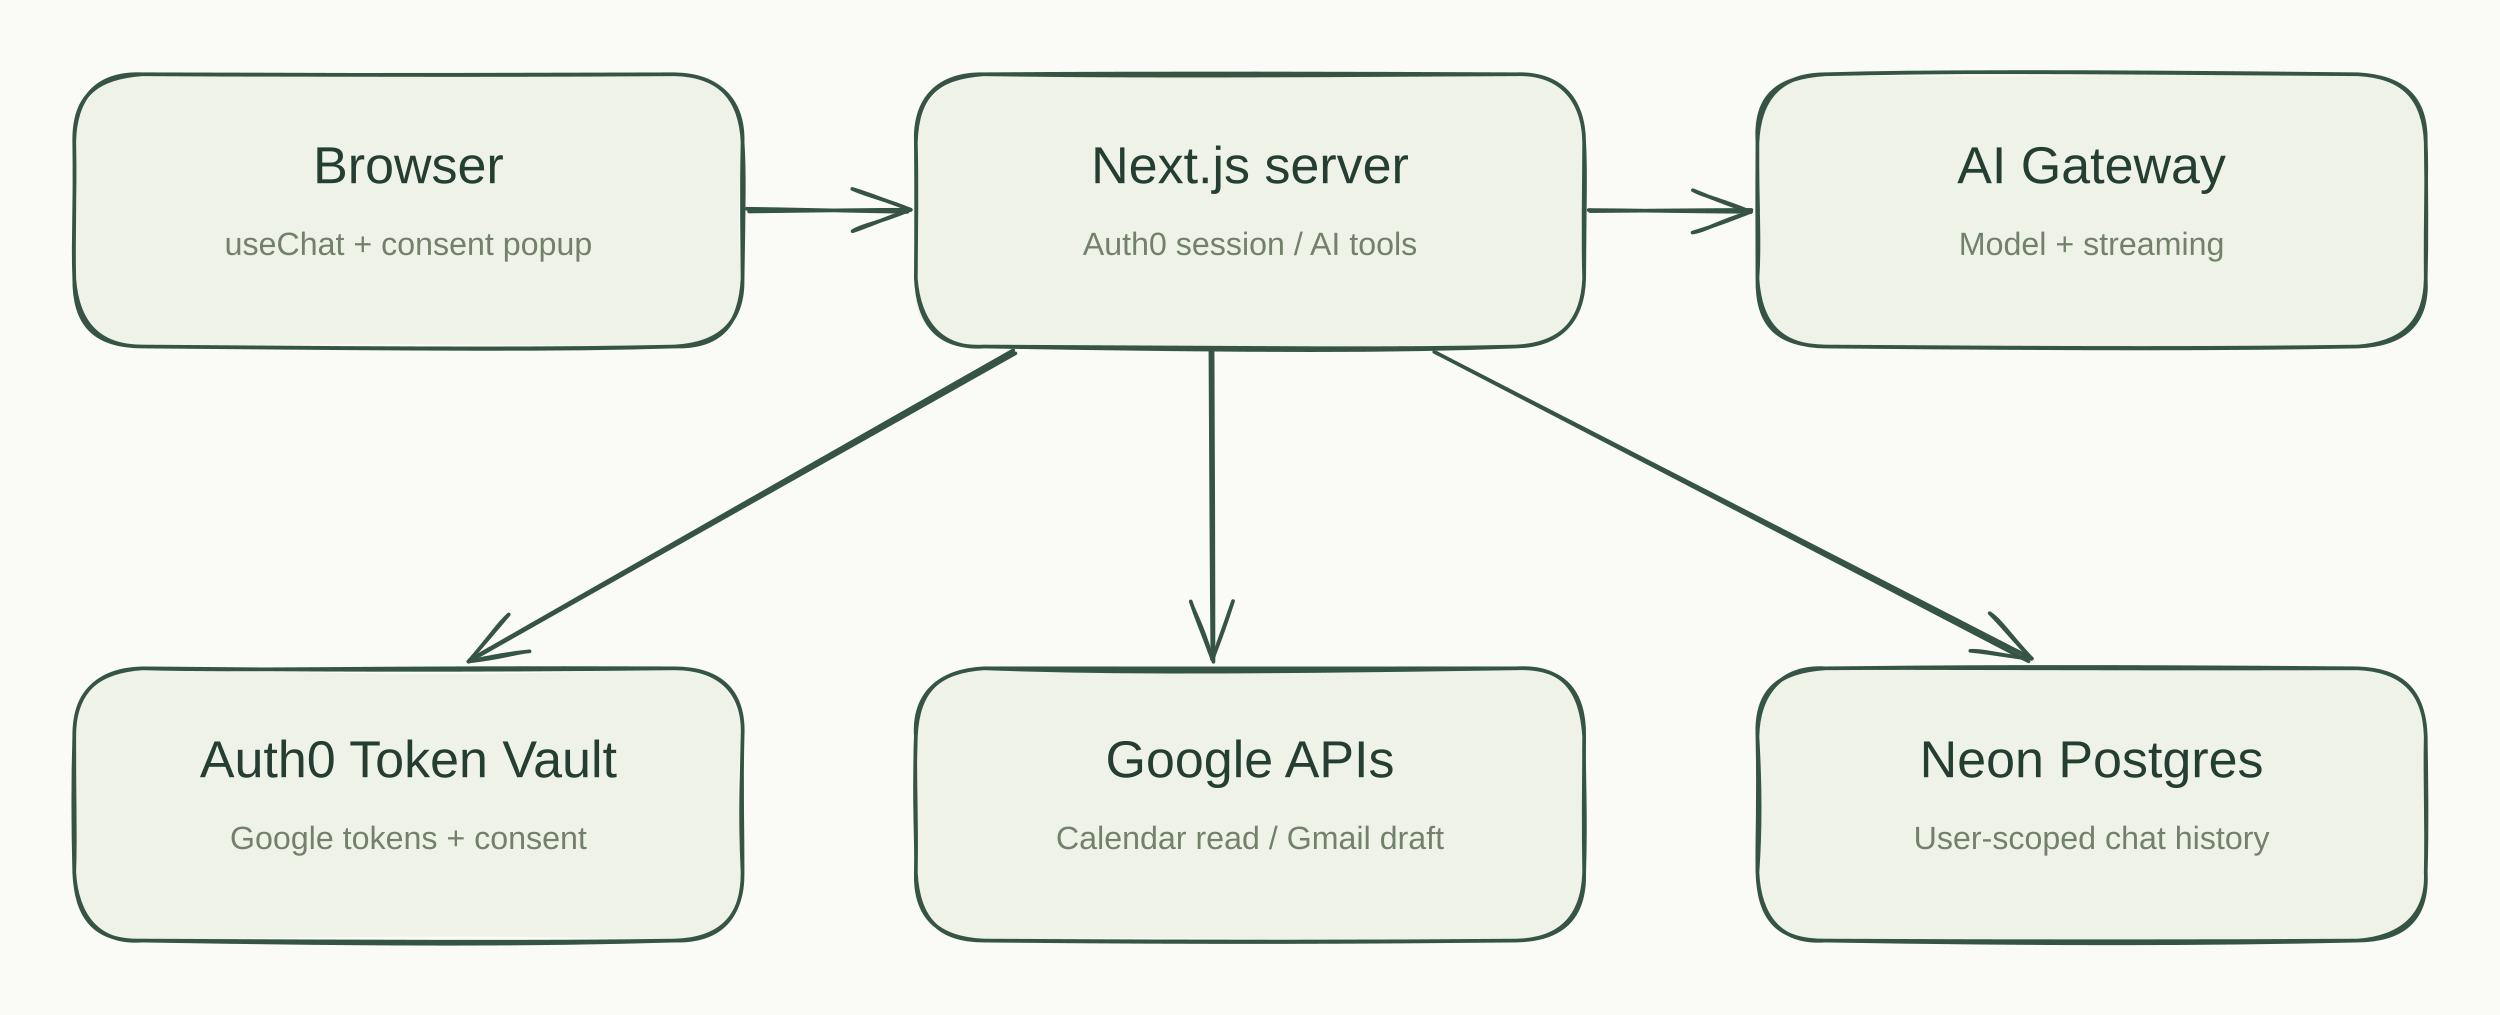
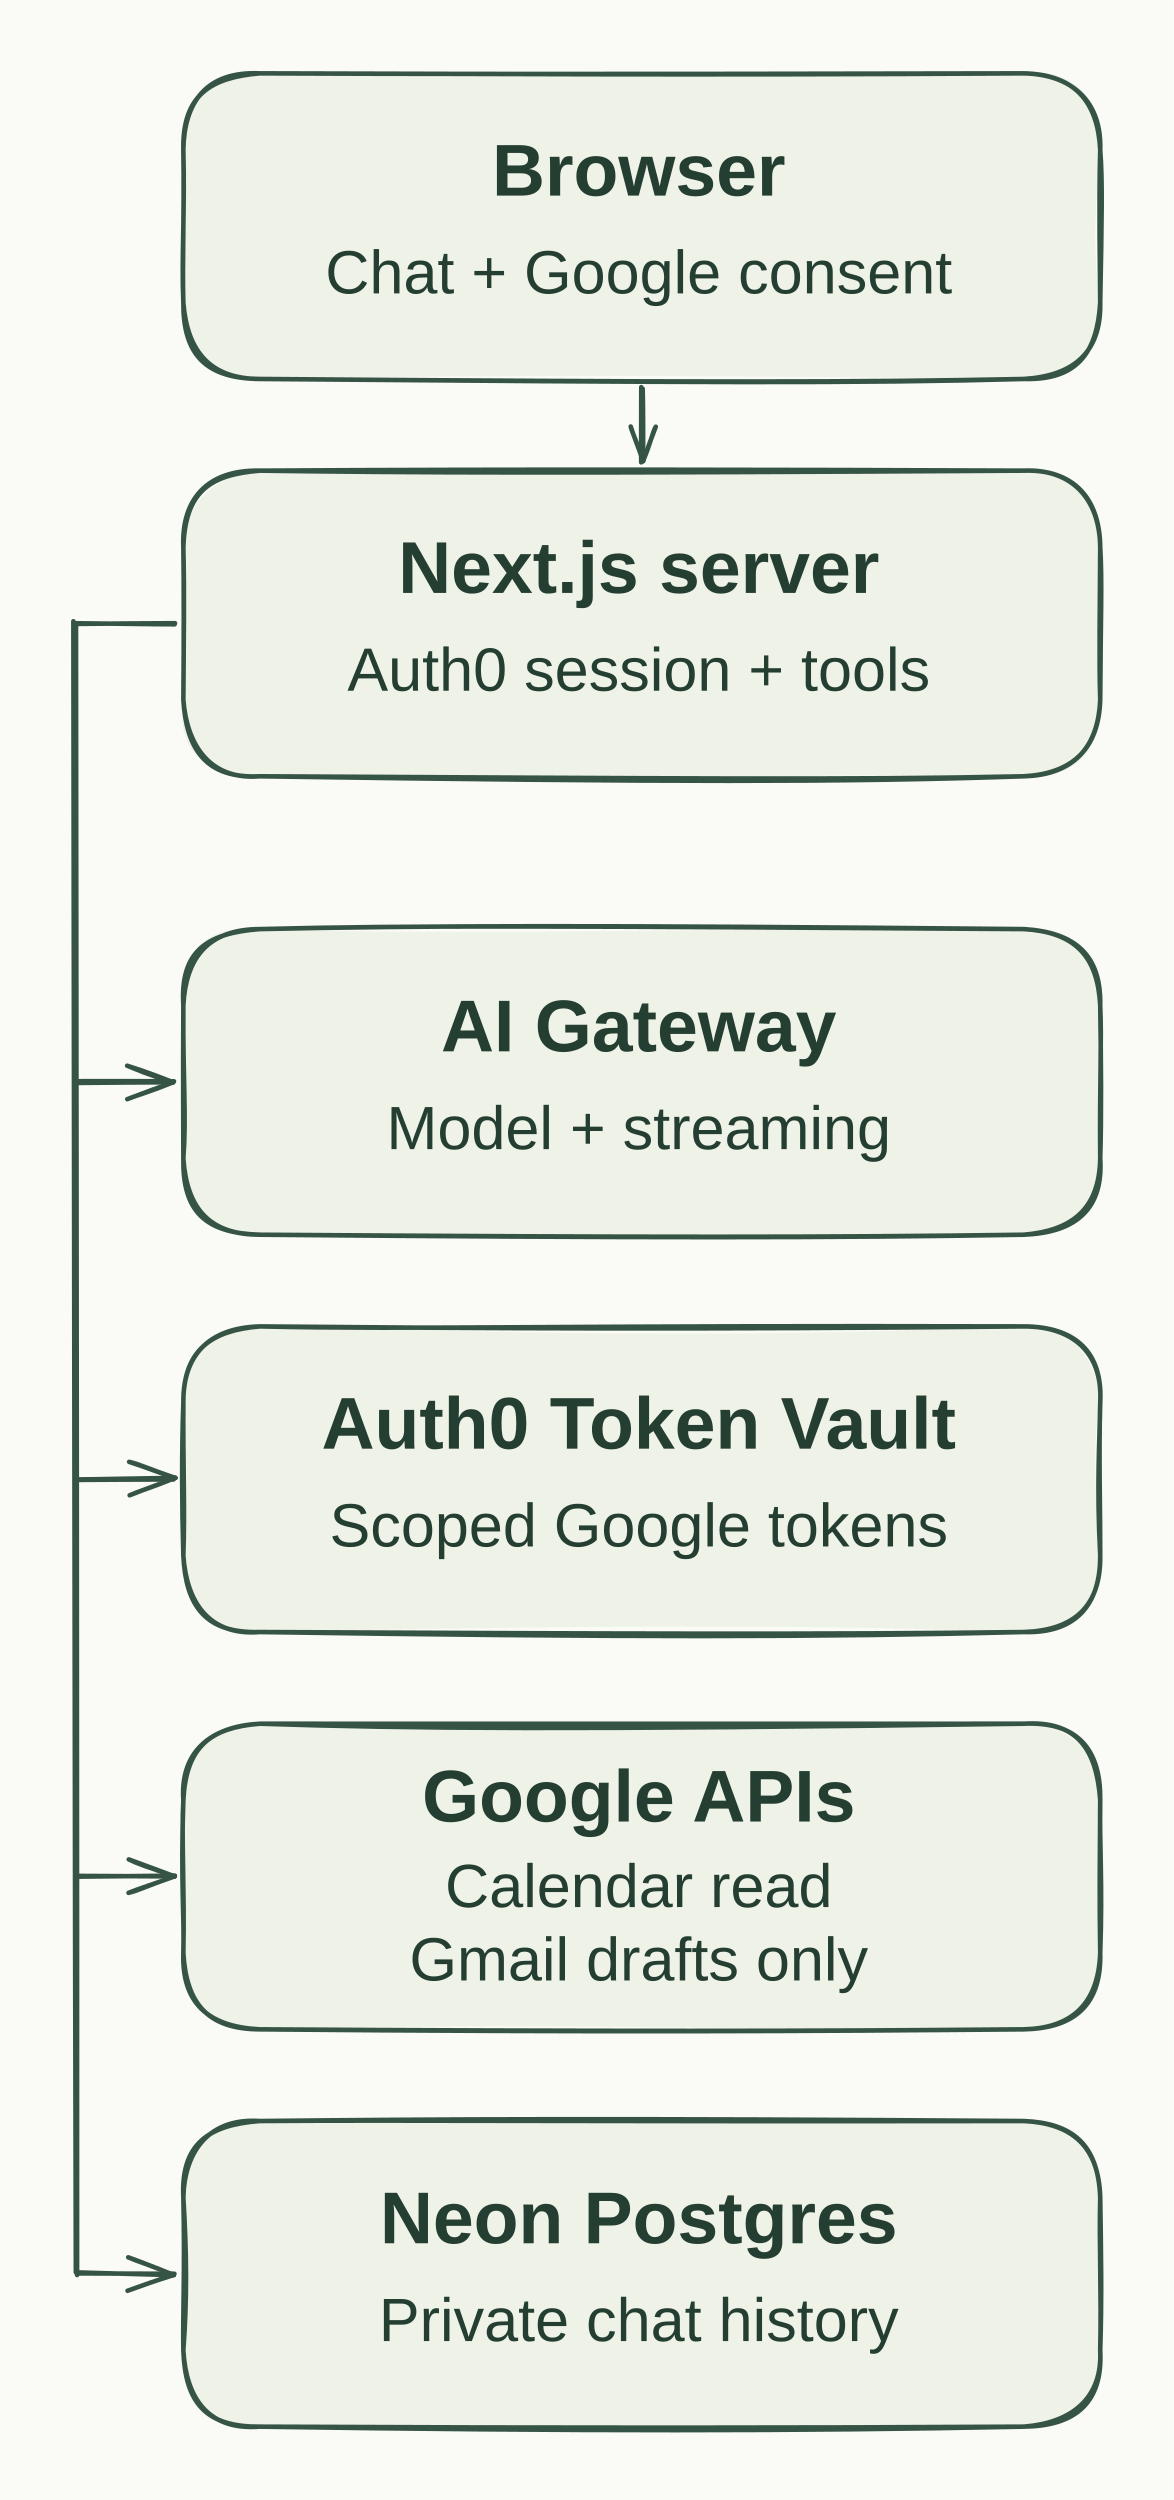
- <svg xmlns="http://www.w3.org/2000/svg" version="1.1" viewBox="0 0 1010 410" width="1010" height="410">
+ <svg xmlns="http://www.w3.org/2000/svg" version="1.1" viewBox="0 0 383.992 818" width="383.992" height="818" role="img" aria-labelledby="architecture-title architecture-description">
  <defs>
    <style class="style-fonts">
      </style>
  </defs>
-   <rect x="0" y="0" width="1010" height="410" fill="#fafbf7" />
-   <g stroke-linecap="round" transform="translate(30 30) rotate(0 135 55)">
-     <path d="M27.5 0 C77.02 -1.07, 119.93 -0.24, 242.5 0 C262.98 -2.11, 270.33 11.93, 270 27.5 C268.4 45.58, 267.31 65.22, 270 82.5 C268.24 103.41, 262.56 108.42, 242.5 110 C170.72 109.21, 99.94 108.39, 27.5 110 C6.85 107.84, 0.28 102.69, 0 82.5 C-1.45 67.25, 1.12 58.24, 0 27.5 C1.71 8.58, 8.6 -0.37, 27.5 0" stroke="none" stroke-width="0" fill="#eef2e7" />
-     <path d="M27.5 0 C70.95 0.28, 113.33 0.38, 242.5 0 M27.5 0 C86.08 0.03, 144.34 0.67, 242.5 0 M242.5 0 C260.05 0.32, 270.53 10.14, 270 27.5 M242.5 0 C260.95 0.34, 269.2 10.21, 270 27.5 M270 27.5 C270.77 38.41, 270.51 52.16, 270 82.5 M270 27.5 C269.47 48.73, 269.92 69.99, 270 82.5 M270 82.5 C270.36 99.87, 261.12 108.97, 242.5 110 M270 82.5 C268.99 100.87, 261.39 110.49, 242.5 110 M242.5 110 C196.68 111, 150.3 111.02, 27.5 110 M242.5 110 C195.99 111.43, 149.57 111.1, 27.5 110 M27.5 110 C8.03 109.83, -0.11 101.15, 0 82.5 M27.5 110 C10.27 109.99, 1.3 100.89, 0 82.5 M0 82.5 C-0.67 66.56, 0.52 50.03, 0 27.5 M0 82.5 C-0.39 67.68, 0.34 51.69, 0 27.5 M0 27.5 C0.26 10.36, 8.24 -0.78, 27.5 0 M0 27.5 C-0.37 7.92, 9.77 1.36, 27.5 0" stroke="#355445" stroke-width="1.5" fill="none" />
+   <rect x="0" y="0" width="383.992" height="818" fill="#fafbf7" />
+   <g stroke-linecap="round" transform="translate(59.99174 24) rotate(0 150 50)">
+     <path d="M25 0 C82.07 -1.2, 132.97 -0.44, 275 0 C293.81 -2.11, 300.33 11.1, 300 25 C298.43 41.45, 297.35 59.46, 300 75 C298.24 94.24, 293.4 98.42, 275 100 C191.46 99.08, 108.85 98.32, 25 100 C6.01 97.84, 0.28 93.53, 0 75 C-1.48 60.96, 1.1 53.17, 0 25 C1.71 7.74, 7.77 -0.37, 25 0" stroke="none" stroke-width="0" fill="#eef2e7" />
+     <path d="M25 0 C75.42 0.22, 124.85 0.32, 275 0 M25 0 C93.09 0.1, 160.89 0.7, 275 0 M275 0 C290.89 0.32, 300.53 9.31, 300 25 M275 0 C291.79 0.34, 299.2 9.37, 300 25 M300 25 C300.78 34.83, 300.52 47.49, 300 75 M300 25 C299.49 44.29, 299.94 63.6, 300 75 M300 75 C300.36 90.71, 291.96 98.97, 275 100 M300 75 C298.99 91.7, 292.23 100.49, 275 100 M275 100 C221.6 101.11, 167.67 101.12, 25 100 M275 100 C220.95 101.5, 166.97 101.18, 25 100 M25 100 C7.2 99.83, -0.11 91.98, 0 75 M25 100 C9.43 99.99, 1.3 91.72, 0 75 M0 75 C-0.65 60.49, 0.54 45.4, 0 25 M0 75 C-0.39 61.56, 0.34 46.95, 0 25 M0 25 C0.26 9.53, 7.4 -0.78, 25 0 M0 25 C-0.37 7.09, 8.94 1.36, 25 0" stroke="#355445" stroke-width="1.5" fill="none" />
  </g>
-   <g stroke-linecap="round" transform="translate(370 30) rotate(0 135 55)">
-     <path d="M27.5 0 C81.08 -1.95, 128.81 -0.3, 242.5 0 C262.32 -1.42, 267.86 11.9, 270 27.5 C270.37 38.86, 268.2 56.14, 270 82.5 C269.27 103.18, 261.49 109.64, 242.5 110 C182.49 108.6, 126.93 111.87, 27.5 110 C7.33 108.47, -2.24 101.75, 0 82.5 C-0.88 65.79, -1.32 53.18, 0 27.5 C0.62 10.79, 10.84 2.06, 27.5 0" stroke="none" stroke-width="0" fill="#eef2e7" />
-     <path d="M27.5 0 C70.35 0.63, 114.22 0.84, 242.5 0 M27.5 0 C101.14 -0.53, 175.7 -0.3, 242.5 0 M242.5 0 C260.48 -0.56, 269.85 9.92, 270 27.5 M242.5 0 C259.69 -0.71, 269.78 9.86, 270 27.5 M270 27.5 C270.67 39.53, 270.14 53.63, 270 82.5 M270 27.5 C269.87 48.57, 269.57 69.09, 270 82.5 M270 82.5 C269.51 100.12, 260.21 109.14, 242.5 110 M270 82.5 C269.35 99.53, 260.58 109.59, 242.5 110 M242.5 110 C192.82 111.93, 143.05 111.95, 27.5 110 M242.5 110 C193.01 111.22, 143.17 110.54, 27.5 110 M27.5 110 C8.1 110.86, 0.99 100.27, 0 82.5 M27.5 110 C9.98 111.36, 1.21 99.57, 0 82.5 M0 82.5 C0.19 62.81, 0.16 40.77, 0 27.5 M0 82.5 C0.15 63.26, 0.41 43.48, 0 27.5 M0 27.5 C-0.68 10.36, 8.5 -0.37, 27.5 0 M0 27.5 C0.64 8.06, 9 1.35, 27.5 0" stroke="#355445" stroke-width="1.5" fill="none" />
+   <g stroke-linecap="round" transform="translate(59.99174 154) rotate(0 150 50)">
+     <path d="M25 0 C86.85 -1.84, 143.23 -0.3, 275 0 C293.16 -1.42, 297.86 11.06, 300 25 C300.36 35.11, 298.19 51.13, 300 75 C299.27 94.02, 292.32 99.64, 275 100 C205.63 98.73, 140.41 101.78, 25 100 C6.49 98.47, -2.24 92.58, 0 75 C-0.86 59.72, -1.3 48.55, 0 25 C0.62 9.96, 10 2.06, 25 0" stroke="none" stroke-width="0" fill="#eef2e7" />
+     <path d="M25 0 C74.86 0.69, 125.67 0.89, 275 0 M25 0 C110.7 -0.53, 197.26 -0.32, 275 0 M275 0 C291.31 -0.56, 299.85 9.09, 300 25 M275 0 C290.53 -0.71, 299.78 9.03, 300 25 M300 25 C300.67 35.85, 300.14 48.78, 300 75 M300 25 C299.89 44.17, 299.59 62.8, 300 75 M300 75 C299.51 90.95, 291.05 99.14, 275 100 M300 75 C299.35 90.36, 291.41 99.59, 275 100 M275 100 C217.22 101.97, 159.36 101.99, 25 100 M275 100 C217.38 101.28, 159.44 100.65, 25 100 M25 100 C7.27 100.86, 0.99 91.1, 0 75 M25 100 C9.15 101.36, 1.21 90.4, 0 75 M0 75 C0.2 57.18, 0.18 37, 0 25 M0 75 C0.12 57.52, 0.38 39.51, 0 25 M0 25 C-0.68 9.53, 7.67 -0.37, 25 0 M0 25 C0.64 7.23, 8.17 1.35, 25 0" stroke="#355445" stroke-width="1.5" fill="none" />
  </g>
-   <g stroke-linecap="round" transform="translate(710 30) rotate(0 135 55)">
-     <path d="M27.5 0 C85.15 2.07, 137.69 -0.36, 242.5 0 C261.67 -0.73, 271 11.86, 270 27.5 C272.33 48.74, 269.08 69.05, 270 82.5 C270.31 102.96, 260.42 110.87, 242.5 110 C199.17 112.9, 153.92 110.45, 27.5 110 C7.81 109.11, 0.84 100.81, 0 82.5 C-0.3 64.34, 1.83 48.12, 0 27.5 C-0.47 7.4, 7.47 -1.11, 27.5 0" stroke="none" stroke-width="0" fill="#eef2e7" />
-     <path d="M27.5 0 C69.75 -1.27, 113 -0.95, 242.5 0 M27.5 0 C74.24 -1.1, 120.01 -1.28, 242.5 0 M242.5 0 C260.9 0.95, 269.18 9.7, 270 27.5 M242.5 0 C261.19 1.01, 270.36 9.52, 270 27.5 M270 27.5 C270.57 40.64, 269.78 55.09, 270 82.5 M270 27.5 C270.27 47.2, 270.41 68.18, 270 82.5 M270 82.5 C271.07 100.36, 261.7 109.3, 242.5 110 M270 82.5 C269.72 100.95, 259.76 108.7, 242.5 110 M242.5 110 C188.95 110.76, 135.81 110.79, 27.5 110 M242.5 110 C188.98 111, 135.72 111.03, 27.5 110 M27.5 110 C8.17 109.48, -0.32 101.78, 0 82.5 M27.5 110 C9.7 109.97, 1.13 101.01, 0 82.5 M0 82.5 C1.04 67.67, -0.19 53.5, 0 27.5 M0 82.5 C0.03 69.84, -0.18 57.27, 0 27.5 M0 27.5 C0.78 10.36, 8.77 0.05, 27.5 0 M0 27.5 C-1.12 8.2, 8.23 1.33, 27.5 0" stroke="#355445" stroke-width="1.5" fill="none" />
+   <g stroke-linecap="round" transform="translate(59.99174 304) rotate(0 150 50)">
+     <path d="M25 0 C91.63 2.1, 153.49 -0.16, 275 0 C292.5 -0.73, 301 11.03, 300 25 C302.29 44.36, 299.04 62.79, 300 75 C300.31 93.79, 291.25 100.87, 275 100 C224.38 102.95, 171.98 100.66, 25 100 C6.98 99.11, 0.84 91.64, 0 75 C-0.23 58.48, 1.9 43.92, 0 25 C-0.47 6.57, 6.64 -1.11, 25 0" stroke="none" stroke-width="0" fill="#eef2e7" />
+     <path d="M25 0 C74.3 -1.29, 124.54 -0.99, 275 0 M25 0 C79.28 -1.17, 132.66 -1.34, 275 0 M275 0 C291.73 0.95, 299.18 8.86, 300 25 M275 0 C292.02 1.01, 300.36 8.69, 300 25 M300 25 C300.55 36.88, 299.76 50.07, 300 75 M300 25 C300.28 42.86, 300.43 61.99, 300 75 M300 75 C301.07 91.19, 292.54 99.3, 275 100 M300 75 C299.72 91.78, 290.59 98.7, 275 100 M275 100 C212.83 100.87, 151.05 100.9, 25 100 M275 100 C212.84 101.06, 150.92 101.09, 25 100 M25 100 C7.34 99.48, -0.32 92.62, 0 75 M25 100 C8.87 99.97, 1.13 91.84, 0 75 M0 75 C1.05 61.47, -0.18 48.61, 0 25 M0 75 C0.03 63.49, -0.17 52.06, 0 25 M0 25 C0.78 9.53, 7.94 0.05, 25 0 M0 25 C-1.12 7.37, 7.4 1.33, 25 0" stroke="#355445" stroke-width="1.5" fill="none" />
  </g>
-   <g stroke-linecap="round" transform="translate(30 270) rotate(0 135 55)">
-     <path d="M27.5 0 C89.21 1.19, 146.57 4.48, 242.5 0 C261.02 -0.05, 268.53 11.83, 270 27.5 C267.16 42.02, 268.42 59.97, 270 82.5 C271.35 102.73, 259.35 112.09, 242.5 110 C167.94 107.02, 94.91 108.66, 27.5 110 C8.29 109.75, -1.68 99.87, 0 82.5 C1.82 62.88, 0.93 43.06, 0 27.5 C-1.55 9.61, 9.71 1.32, 27.5 0" stroke="none" stroke-width="0" fill="#eef2e7" />
-     <path d="M27.5 0 C71.25 1.19, 113.89 -0.49, 242.5 0 M27.5 0 C89.3 0.59, 151.37 1.04, 242.5 0 M242.5 0 C261.32 0.07, 270.91 9.47, 270 27.5 M242.5 0 C259.93 -0.03, 270.94 9.18, 270 27.5 M270 27.5 C269.81 41.75, 268.76 56.55, 270 82.5 M270 27.5 C269.46 47.04, 270.06 67.27, 270 82.5 M270 82.5 C270.23 100.6, 260.8 109.47, 242.5 110 M270 82.5 C270.09 99.6, 261.7 110.56, 242.5 110 M242.5 110 C185.08 111.68, 128.56 111.72, 27.5 110 M242.5 110 C186 110.78, 129.32 110.47, 27.5 110 M27.5 110 C8.24 110.51, 0.78 100.9, 0 82.5 M27.5 110 C9.42 111.34, 1.04 99.68, 0 82.5 M0 82.5 C-0.5 63.93, -0.54 44.24, 0 27.5 M0 82.5 C0.56 65.42, -0.11 49.06, 0 27.5 M0 27.5 C-0.15 10.36, 9.04 0.46, 27.5 0 M0 27.5 C-0.11 8.34, 10.22 1.31, 27.5 0" stroke="#355445" stroke-width="1.5" fill="none" />
+   <g stroke-linecap="round" transform="translate(59.99174 434) rotate(0 150 50)">
+     <path d="M25 0 C96.41 1.47, 163.75 4.54, 275 0 C291.85 -0.05, 298.53 10.99, 300 25 C297.23 38.02, 298.48 54.46, 300 75 C301.35 93.56, 290.18 102.09, 275 100 C188.55 96.88, 103.54 98.41, 25 100 C7.46 99.75, -1.68 90.7, 0 75 C1.79 57.25, 0.9 39.29, 0 25 C-1.55 8.78, 8.87 1.32, 25 0" stroke="none" stroke-width="0" fill="#eef2e7" />
+     <path d="M25 0 C75.7 1.14, 125.36 -0.43, 275 0 M25 0 C96.89 0.65, 169.03 1.08, 275 0 M275 0 C292.15 0.07, 300.91 8.64, 300 25 M275 0 C290.76 -0.03, 300.94 8.35, 300 25 M300 25 C299.83 37.9, 298.78 51.35, 300 75 M300 25 C299.47 42.75, 300.07 61.19, 300 75 M300 75 C300.23 91.43, 291.63 99.47, 275 100 M300 75 C300.09 90.44, 292.53 100.56, 275 100 M275 100 C208.45 101.73, 142.73 101.77, 25 100 M275 100 C209.27 100.84, 143.38 100.56, 25 100 M25 100 C7.4 100.51, 0.78 91.73, 0 75 M25 100 C8.59 101.34, 1.04 90.52, 0 75 M0 75 C-0.5 58.16, -0.55 40.21, 0 25 M0 75 C0.54 59.45, -0.13 44.62, 0 25 M0 25 C-0.15 9.52, 8.21 0.46, 25 0 M0 25 C-0.11 7.5, 9.39 1.31, 25 0" stroke="#355445" stroke-width="1.5" fill="none" />
  </g>
-   <g stroke-linecap="round" transform="translate(370 270) rotate(0 135 55)">
-     <path d="M27.5 0 C93.28 -0.06, 155.45 -0.85, 242.5 0 C260.36 0.64, 271.66 11.79, 270 27.5 C269.13 40.9, 269.3 50.89, 270 82.5 C272.39 102.51, 258.28 107.71, 242.5 110 C184.61 111.32, 121.9 107.23, 27.5 110 C8.77 110.39, 1.4 98.93, 0 82.5 C2.39 72.43, -1.52 60, 0 27.5 C-2.64 11.82, 11.94 -1.85, 27.5 0" stroke="none" stroke-width="0" fill="#eef2e7" />
-     <path d="M27.5 0 C70.66 1.54, 112.67 2.07, 242.5 0 M27.5 0 C105.41 0.02, 182.74 0.07, 242.5 0 M242.5 0 C261.74 -0.81, 270.24 9.25, 270 27.5 M242.5 0 C261.43 -1.08, 268.76 8.84, 270 27.5 M270 27.5 C269.71 42.86, 270.79 58.02, 270 82.5 M270 27.5 C269.86 46.87, 269.71 65.16, 270 82.5 M270 82.5 C269.39 100.84, 259.89 109.64, 242.5 110 M270 82.5 C270.45 101.02, 260.88 109.67, 242.5 110 M242.5 110 C183.32 110.51, 123.41 110.56, 27.5 110 M242.5 110 C183.01 110.56, 122.91 110.97, 27.5 110 M27.5 110 C8.31 109.14, -0.53 100.02, 0 82.5 M27.5 110 C9.14 109.95, 0.96 101.12, 0 82.5 M0 82.5 C0.36 68.78, -0.9 56.97, 0 27.5 M0 82.5 C0.44 61, -0.7 40.85, 0 27.5 M0 27.5 C-1.09 10.36, 9.31 0.88, 27.5 0 M0 27.5 C0.9 8.47, 9.45 1.3, 27.5 0" stroke="#355445" stroke-width="1.5" fill="none" />
+   <g stroke-linecap="round" transform="translate(59.99174 564) rotate(0 150 50)">
+     <path d="M25 0 C101.19 -0.3, 174.01 -1.04, 275 0 C291.19 0.64, 301.66 10.96, 300 25 C299.16 37.27, 299.33 46.12, 300 75 C302.39 93.34, 289.11 97.71, 275 100 C207.3 101.11, 135.1 97.3, 25 100 C7.94 100.39, 1.4 89.76, 0 75 C2.41 66.01, -1.5 54.67, 0 25 C-2.64 10.99, 11.11 -1.85, 25 0" stroke="none" stroke-width="0" fill="#eef2e7" />
+     <path d="M25 0 C75.15 1.61, 124.23 2.1, 275 0 M25 0 C115.47 0.01, 205.41 0.06, 275 0 M275 0 C292.57 -0.81, 300.24 8.42, 300 25 M275 0 C292.26 -1.08, 298.76 8.01, 300 25 M300 25 C299.72 38.93, 300.8 52.64, 300 75 M300 25 C299.87 42.63, 299.71 59.19, 300 75 M300 75 C299.39 91.67, 290.72 99.64, 275 100 M300 75 C300.45 91.86, 291.71 99.67, 275 100 M275 100 C206.03 100.64, 136.38 100.69, 25 100 M275 100 C205.71 100.62, 135.85 101, 25 100 M25 100 C7.47 99.14, -0.53 90.85, 0 75 M25 100 C8.31 99.95, 0.96 91.96, 0 75 M0 75 C0.35 62.45, -0.91 51.81, 0 25 M0 75 C0.46 55.41, -0.69 37.17, 0 25 M0 25 C-1.09 9.52, 8.48 0.88, 25 0 M0 25 C0.9 7.64, 8.61 1.3, 25 0" stroke="#355445" stroke-width="1.5" fill="none" />
  </g>
-   <g stroke-linecap="round" transform="translate(710 270) rotate(0 135 55)">
-     <path d="M27.5 0 C97.34 -0.95, 164.33 -0.91, 242.5 0 C259.71 1.33, 269.19 11.76, 270 27.5 C271.1 45.18, 270.19 63.81, 270 82.5 C267.82 102.28, 262.81 108.93, 242.5 110 C196.38 110.71, 148.9 110.71, 27.5 110 C9.25 111.02, -1.12 103.59, 0 82.5 C-2.63 70.97, 1.64 54.95, 0 27.5 C1.87 8.43, 8.58 0.58, 27.5 0" stroke="none" stroke-width="0" fill="#eef2e7" />
-     <path d="M27.5 0 C70.06 -0.36, 113.55 0.27, 242.5 0 M27.5 0 C77.46 -0.55, 127.05 -0.91, 242.5 0 M242.5 0 C259.76 0.71, 269.56 9.03, 270 27.5 M242.5 0 C260.17 0.64, 269.33 8.5, 270 27.5 M270 27.5 C269.61 43.98, 270.43 61.88, 270 82.5 M270 27.5 C270.26 45.5, 270.56 64.26, 270 82.5 M270 82.5 C270.94 101.08, 261.38 109.81, 242.5 110 M270 82.5 C270.82 99.68, 260.06 108.78, 242.5 110 M242.5 110 C179.45 111.43, 116.16 111.5, 27.5 110 M242.5 110 C178.98 110.34, 115.46 110.41, 27.5 110 M27.5 110 C8.37 110.17, 0.57 101.53, 0 82.5 M27.5 110 C8.86 111.32, 0.87 99.8, 0 82.5 M0 82.5 C1.22 65.04, 1.15 47.7, 0 27.5 M0 82.5 C-0.22 68.78, 0.57 54.64, 0 27.5 M0 27.5 C0.37 10.35, 9.58 -1.11, 27.5 0 M0 27.5 C-0.85 8.61, 8.68 1.28, 27.5 0" stroke="#355445" stroke-width="1.5" fill="none" />
+   <g stroke-linecap="round" transform="translate(59.99174 694) rotate(0 150 50)">
+     <path d="M25 0 C105.97 -0.94, 184.27 -0.9, 275 0 C290.54 1.33, 299.19 10.92, 300 25 C301.09 40.92, 300.18 57.78, 300 75 C297.82 93.11, 293.64 98.93, 275 100 C221.47 100.76, 166.67 100.76, 25 100 C8.42 101.02, -1.12 94.42, 0 75 C-2.57 64.77, 1.7 50.04, 0 25 C1.87 7.6, 7.74 0.58, 25 0" stroke="none" stroke-width="0" fill="#eef2e7" />
+     <path d="M25 0 C74.59 -0.37, 125.05 0.22, 275 0 M25 0 C83.08 -0.62, 140.8 -0.96, 275 0 M275 0 C290.6 0.71, 299.56 8.19, 300 25 M275 0 C291 0.64, 299.33 7.67, 300 25 M300 25 C299.6 39.95, 300.42 56.33, 300 75 M300 25 C300.26 41.32, 300.56 58.39, 300 75 M300 75 C300.94 91.91, 292.21 99.81, 275 100 M300 75 C300.82 90.51, 290.9 98.78, 275 100 M275 100 C201.65 101.5, 128.07 101.56, 25 100 M275 100 C201.17 100.41, 127.33 100.47, 25 100 M25 100 C7.54 100.17, 0.57 92.37, 0 75 M25 100 C8.02 101.32, 0.87 90.63, 0 75 M0 75 C1.2 59.14, 1.13 43.41, 0 25 M0 75 C-0.23 62.57, 0.55 49.73, 0 25 M0 25 C0.37 9.52, 8.75 -1.11, 25 0 M0 25 C-0.85 7.78, 7.84 1.28, 25 0" stroke="#355445" stroke-width="1.5" fill="none" />
  </g>
  <g stroke-linecap="round">
-     <g transform="translate(302 85) rotate(0 32.5 0)">
-       <path d="M-0.39 -0.67 C10.48 -0.59, 53.67 0.48, 64.58 0.59 M0.63 0.44 C11.78 0.33, 55.2 -0.34, 65.87 -0.28" stroke="#355445" stroke-width="1.5" fill="none" />
+     <g transform="translate(209.9917 127) rotate(0 0 12)">
+       <path d="M-0.18 -0.32 C-0.17 3.72, -0.23 20.23, -0.2 24.28 M0.3 0.21 C0.45 4.15, 0.49 19.84, 0.41 23.87" stroke="#355445" stroke-width="1.5" fill="none" />
    </g>
-     <g transform="translate(302 85) rotate(0 32.5 0)">
-       <path d="M42.44 8.42 C45.91 6.01, 52.86 5.11, 65.87 -0.28 M42.44 8.42 C49.19 6.18, 56.93 2.65, 65.87 -0.28" stroke="#355445" stroke-width="1.5" fill="none" />
+     <g transform="translate(209.9917 127) rotate(0 0 12)">
+       <path d="M-3.62 12.56 C-3.17 14.61, -1.69 17.12, 0.41 23.87 M-3.62 12.56 C-2.51 16.1, -1.1 19.27, 0.41 23.87" stroke="#355445" stroke-width="1.5" fill="none" />
    </g>
-     <g transform="translate(302 85) rotate(0 32.5 0)">
-       <path d="M42.32 -8.68 C45.84 -7.67, 52.81 -5.15, 65.87 -0.28 M42.32 -8.68 C49.1 -5.72, 56.88 -4.05, 65.87 -0.28" stroke="#355445" stroke-width="1.5" fill="none" />
+     <g transform="translate(209.9917 127) rotate(0 0 12)">
+       <path d="M4.58 12.62 C3.4 14.63, 3.24 17.13, 0.41 23.87 M4.58 12.62 C3.2 16.11, 2.12 19.27, 0.41 23.87" stroke="#355445" stroke-width="1.5" fill="none" />
    </g>
  </g>
  <mask />
  <g stroke-linecap="round">
-     <g transform="translate(642 85) rotate(0 32.5 0)">
-       <path d="M0.42 0.29 C11.46 0.22, 54.85 -0.22, 65.57 -0.19 M-0.18 -0.14 C10.88 -0.14, 54.61 0.64, 65.34 0.57" stroke="#355445" stroke-width="1.5" fill="none" />
-     </g>
-     <g transform="translate(642 85) rotate(0 32.5 0)">
-       <path d="M41.79 8.95 C47 8.21, 50.86 5.09, 65.34 0.57 M41.79 8.95 C50.98 6.25, 59 2.95, 65.34 0.57" stroke="#355445" stroke-width="1.5" fill="none" />
-     </g>
-     <g transform="translate(642 85) rotate(0 32.5 0)">
-       <path d="M41.92 -8.15 C47.14 -5.47, 50.97 -5.17, 65.34 0.57 M41.92 -8.15 C51.07 -4.42, 59.04 -1.3, 65.34 0.57" stroke="#355445" stroke-width="1.5" fill="none" />
+     <g transform="translate(24.99174 204) rotate(0 16 0)">
+       <path d="M0.2 0.14 C5.63 0.1, 26.99 -0.11, 32.27 -0.09 M-0.08 -0.07 C5.36 -0.07, 26.88 0.3, 32.16 0.27" stroke="#355445" stroke-width="1.5" fill="none" />
    </g>
  </g>
  <mask />
  <g stroke-linecap="round">
-     <g transform="translate(490 142) rotate(0 0 62.5)">
-       <path d="M-0.12 -0.1 C0.03 20.74, 0.29 104.59, 0.23 125.38 M-0.99 -0.73 C-0.85 19.89, -0.49 103.4, -0.18 124.39" stroke="#355445" stroke-width="1.5" fill="none" />
-     </g>
-     <g transform="translate(490 142) rotate(0 0 62.5)">
-       <path d="M-8.94 100.97 C-7.28 106.07, -4.69 109.43, -0.18 124.39 M-8.94 100.97 C-6.88 107.31, -4.6 112.49, -0.18 124.39" stroke="#355445" stroke-width="1.5" fill="none" />
-     </g>
-     <g transform="translate(490 142) rotate(0 0 62.5)">
-       <path d="M8.16 100.82 C6.4 105.93, 5.57 109.32, -0.18 124.39 M8.16 100.82 C5.98 107.24, 4.02 112.46, -0.18 124.39" stroke="#355445" stroke-width="1.5" fill="none" />
+     <g transform="translate(24.99174 204) rotate(0 0 270)">
+       <path d="M-0.12 -0.1 C0.03 89.91, 0.29 450.42, 0.23 540.38 M-0.99 -0.73 C-0.85 89.05, -0.49 449.23, -0.18 539.39" stroke="#355445" stroke-width="1.5" fill="none" />
    </g>
  </g>
  <mask />
  <g stroke-linecap="round">
-     <g transform="translate(410 142) rotate(0 -110 62.5)">
-       <path d="M-0.65 -0.48 C-37.23 20.21, -183.66 103.66, -220.12 124.6 M0.23 0.73 C-36.38 21.45, -184.07 104.38, -220.71 125.25" stroke="#355445" stroke-width="1.5" fill="none" />
+     <g transform="translate(24.99174 354) rotate(0 16 0)">
+       <path d="M-0.31 -0.23 C5.07 -0.3, 26.51 -0.24, 31.94 -0.19 M0.11 0.34 C5.47 0.29, 26.32 0.1, 31.66 0.12" stroke="#355445" stroke-width="1.5" fill="none" />
    </g>
-     <g transform="translate(410 142) rotate(0 -110 62.5)">
-       <path d="M-204.46 106.25 C-208.49 109.73, -211.6 114.73, -220.71 125.25 M-204.46 106.25 C-209.05 111.71, -214.39 117.9, -220.71 125.25" stroke="#355445" stroke-width="1.5" fill="none" />
+     <g transform="translate(24.99174 354) rotate(0 16 0)">
+       <path d="M16.65 5.65 C19.3 4.5, 22.36 3.87, 31.66 0.12 M16.65 5.65 C21.68 3.71, 26.42 1.99, 31.66 0.12" stroke="#355445" stroke-width="1.5" fill="none" />
    </g>
-     <g transform="translate(410 142) rotate(0 -110 62.5)">
-       <path d="M-196.05 121.13 C-201.82 121.6, -206.62 123.61, -220.71 125.25 M-196.05 121.13 C-203.36 121.79, -211.39 123.21, -220.71 125.25" stroke="#355445" stroke-width="1.5" fill="none" />
+     <g transform="translate(24.99174 354) rotate(0 16 0)">
+       <path d="M16.61 -5.3 C19.29 -4.26, 22.36 -2.7, 31.66 0.12 M16.61 -5.3 C21.66 -3.73, 26.42 -1.95, 31.66 0.12" stroke="#355445" stroke-width="1.5" fill="none" />
    </g>
  </g>
  <mask />
  <g stroke-linecap="round">
-     <g transform="translate(580 142) rotate(0 120 62.5)">
-       <path d="M0.15 0.48 C40.19 21.24, 199.51 104.31, 239.53 125.16 M-0.58 0.15 C39.72 20.99, 200.71 103.32, 240.8 124.06" stroke="#355445" stroke-width="1.5" fill="none" />
+     <g transform="translate(24.99174 484) rotate(0 16 0)">
+       <path d="M0.07 0.23 C5.42 0.19, 26.44 0.07, 31.78 0.08 M-0.27 0.07 C5.2 0.07, 27 -0.4, 32.38 -0.44" stroke="#355445" stroke-width="1.5" fill="none" />
    </g>
-     <g transform="translate(580 142) rotate(0 120 62.5)">
-       <path d="M216 120.93 C221.83 120.68, 226.23 122.63, 240.8 124.06 M216 120.93 C225.82 121.82, 235.14 123.89, 240.8 124.06" stroke="#355445" stroke-width="1.5" fill="none" />
+     <g transform="translate(24.99174 484) rotate(0 16 0)">
+       <path d="M17.43 5.26 C20.75 3.77, 23.51 3.16, 32.38 -0.44 M17.43 5.26 C23.32 2.89, 29.01 0.99, 32.38 -0.44" stroke="#355445" stroke-width="1.5" fill="none" />
    </g>
-     <g transform="translate(580 142) rotate(0 120 62.5)">
-       <path d="M223.81 105.72 C228.17 108.53, 230.99 113.51, 240.8 124.06 M223.81 105.72 C230.62 112.56, 236.87 120.59, 240.8 124.06" stroke="#355445" stroke-width="1.5" fill="none" />
+     <g transform="translate(24.99174 484) rotate(0 16 0)">
+       <path d="M17.26 -5.68 C20.64 -4.98, 23.44 -3.4, 32.38 -0.44 M17.26 -5.68 C23.23 -3.77, 28.99 -1.38, 32.38 -0.44" stroke="#355445" stroke-width="1.5" fill="none" />
    </g>
  </g>
  <mask />
-   <text x="165" y="74" text-anchor="middle" font-family="Arial, sans-serif" font-size="21" fill="#253e32">Browser</text>
-   <text x="165" y="103" text-anchor="middle" font-family="Arial, sans-serif" font-size="13" fill="#73816b">useChat + consent popup</text>
-   <text x="505" y="74" text-anchor="middle" font-family="Arial, sans-serif" font-size="21" fill="#253e32">Next.js server</text>
-   <text x="505" y="103" text-anchor="middle" font-family="Arial, sans-serif" font-size="13" fill="#73816b">Auth0 session / AI tools</text>
-   <text x="845" y="74" text-anchor="middle" font-family="Arial, sans-serif" font-size="21" fill="#253e32">AI Gateway</text>
-   <text x="845" y="103" text-anchor="middle" font-family="Arial, sans-serif" font-size="13" fill="#73816b">Model + streaming</text>
-   <text x="165" y="314" text-anchor="middle" font-family="Arial, sans-serif" font-size="21" fill="#253e32">Auth0 Token Vault</text>
-   <text x="165" y="343" text-anchor="middle" font-family="Arial, sans-serif" font-size="13" fill="#73816b">Google tokens + consent</text>
-   <text x="505" y="314" text-anchor="middle" font-family="Arial, sans-serif" font-size="21" fill="#253e32">Google APIs</text>
-   <text x="505" y="343" text-anchor="middle" font-family="Arial, sans-serif" font-size="13" fill="#73816b">Calendar read / Gmail draft</text>
-   <text x="845" y="314" text-anchor="middle" font-family="Arial, sans-serif" font-size="21" fill="#253e32">Neon Postgres</text>
-   <text x="845" y="343" text-anchor="middle" font-family="Arial, sans-serif" font-size="13" fill="#73816b">User-scoped chat history</text>
+   <g stroke-linecap="round">
+     <g transform="translate(24.99174 614) rotate(0 16 0)">
+       <path d="M-0.18 0.05 C5.25 0.05, 26.89 -0.27, 32.25 -0.29 M0.3 -0.21 C5.74 -0.15, 26.88 -0.1, 32.13 -0.04" stroke="#355445" stroke-width="1.5" fill="none" />
+     </g>
+     <g transform="translate(24.99174 614) rotate(0 16 0)">
+       <path d="M17.06 5.34 C20.16 4.66, 22.66 3.2, 32.13 -0.04 M17.06 5.34 C20.87 3.8, 25.06 2.53, 32.13 -0.04" stroke="#355445" stroke-width="1.5" fill="none" />
+     </g>
+     <g transform="translate(24.99174 614) rotate(0 16 0)">
+       <path d="M17.13 -5.61 C20.18 -4.09, 22.67 -3.36, 32.13 -0.04 M17.13 -5.61 C20.94 -4.25, 25.12 -2.63, 32.13 -0.04" stroke="#355445" stroke-width="1.5" fill="none" />
+     </g>
+   </g>
+   <mask />
+   <g stroke-linecap="round">
+     <g transform="translate(24.99174 744) rotate(0 16 0)">
+       <path d="M0.2 -0.14 C5.6 -0.1, 26.81 -0.07, 32.08 -0.02 M-0.08 -0.48 C5.31 -0.37, 26.6 0.36, 31.88 0.37" stroke="#355445" stroke-width="1.5" fill="none" />
+     </g>
+     <g transform="translate(24.99174 744) rotate(0 16 0)">
+       <path d="M16.74 5.54 C19.57 4.6, 22.77 3.23, 31.88 0.37 M16.74 5.54 C21.94 3.71, 26.67 1.93, 31.88 0.37" stroke="#355445" stroke-width="1.5" fill="none" />
+     </g>
+     <g transform="translate(24.99174 744) rotate(0 16 0)">
+       <path d="M16.96 -5.41 C19.72 -4.15, 22.88 -3.34, 31.88 0.37 M16.96 -5.41 C22.11 -3.56, 26.76 -1.66, 31.88 0.37" stroke="#355445" stroke-width="1.5" fill="none" />
+     </g>
+   </g>
+   <mask />
+   <g transform="translate(-11 4)">
+     <text x="220" y="60" text-anchor="middle" font-family="Arial, sans-serif" font-size="24" font-weight="600" fill="#253e32">Browser</text>
+     <text x="220" y="92" text-anchor="middle" font-family="Arial, sans-serif" font-size="20" font-weight="400" fill="#253e32">Chat + Google consent</text>
+     <text x="220" y="190" text-anchor="middle" font-family="Arial, sans-serif" font-size="24" font-weight="600" fill="#253e32">Next.js server</text>
+     <text x="220" y="222" text-anchor="middle" font-family="Arial, sans-serif" font-size="20" font-weight="400" fill="#253e32">Auth0 session + tools</text>
+     <text x="220" y="340" text-anchor="middle" font-family="Arial, sans-serif" font-size="24" font-weight="600" fill="#253e32">AI Gateway</text>
+     <text x="220" y="372" text-anchor="middle" font-family="Arial, sans-serif" font-size="20" font-weight="400" fill="#253e32">Model + streaming</text>
+     <text x="220" y="470" text-anchor="middle" font-family="Arial, sans-serif" font-size="24" font-weight="600" fill="#253e32">Auth0 Token Vault</text>
+     <text x="220" y="502" text-anchor="middle" font-family="Arial, sans-serif" font-size="20" font-weight="400" fill="#253e32">Scoped Google tokens</text>
+     <text x="220" y="592" text-anchor="middle" font-family="Arial, sans-serif" font-size="24" font-weight="600" fill="#253e32">Google APIs</text>
+     <text x="220" y="620" text-anchor="middle" font-family="Arial, sans-serif" font-size="20" font-weight="400" fill="#253e32">Calendar read</text>
+     <text x="220" y="644" text-anchor="middle" font-family="Arial, sans-serif" font-size="20" font-weight="400" fill="#253e32">Gmail drafts only</text>
+     <text x="220" y="730" text-anchor="middle" font-family="Arial, sans-serif" font-size="24" font-weight="600" fill="#253e32">Neon Postgres</text>
+     <text x="220" y="762" text-anchor="middle" font-family="Arial, sans-serif" font-size="20" font-weight="400" fill="#253e32">Private chat history</text>
+   </g>
</svg>
